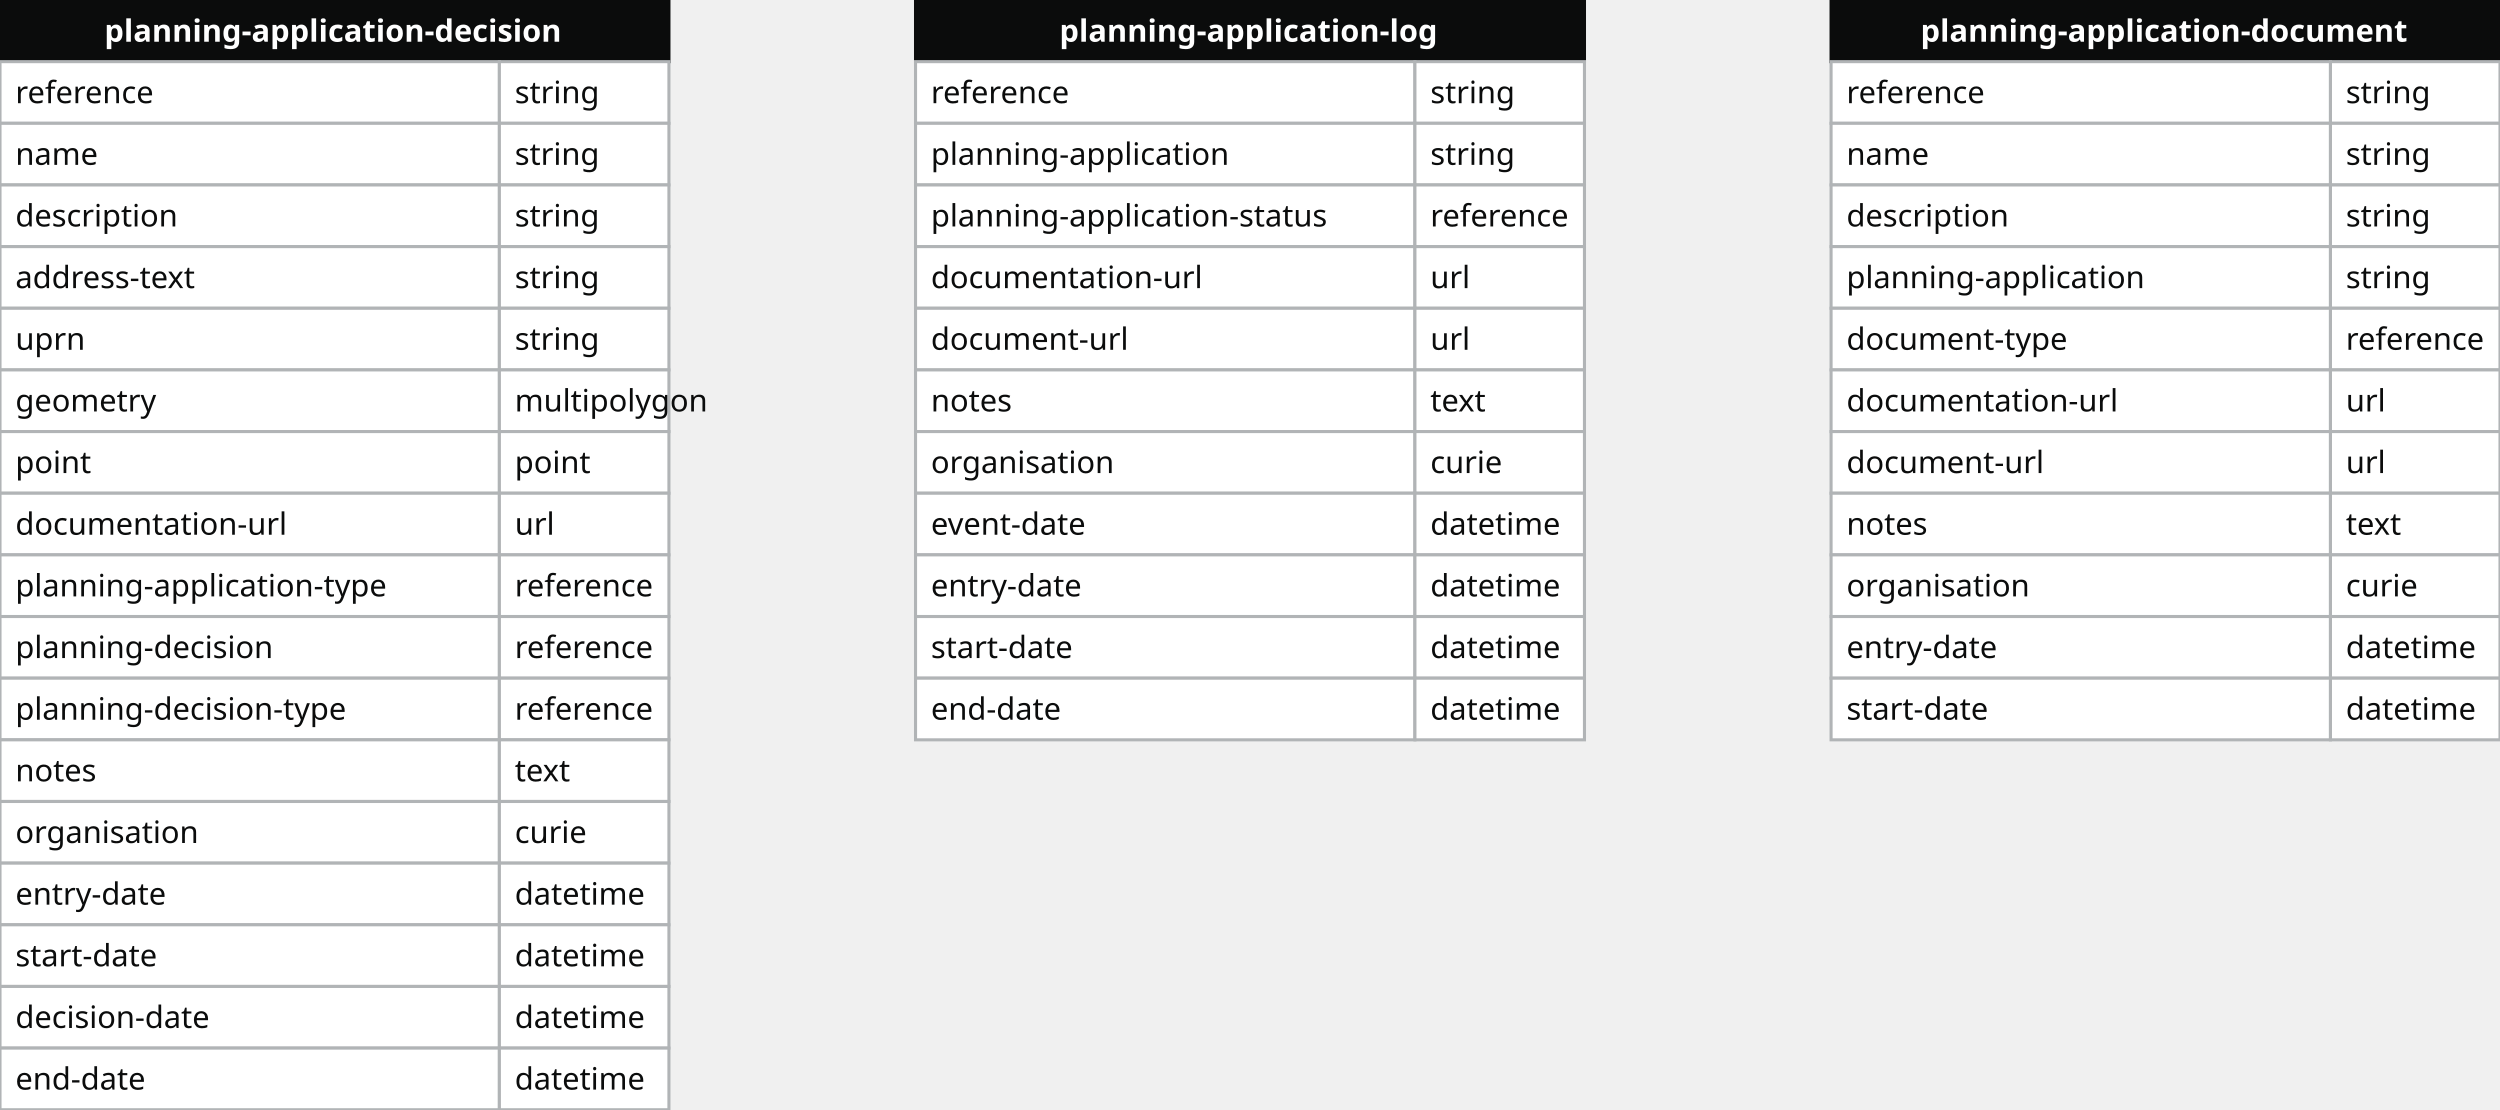
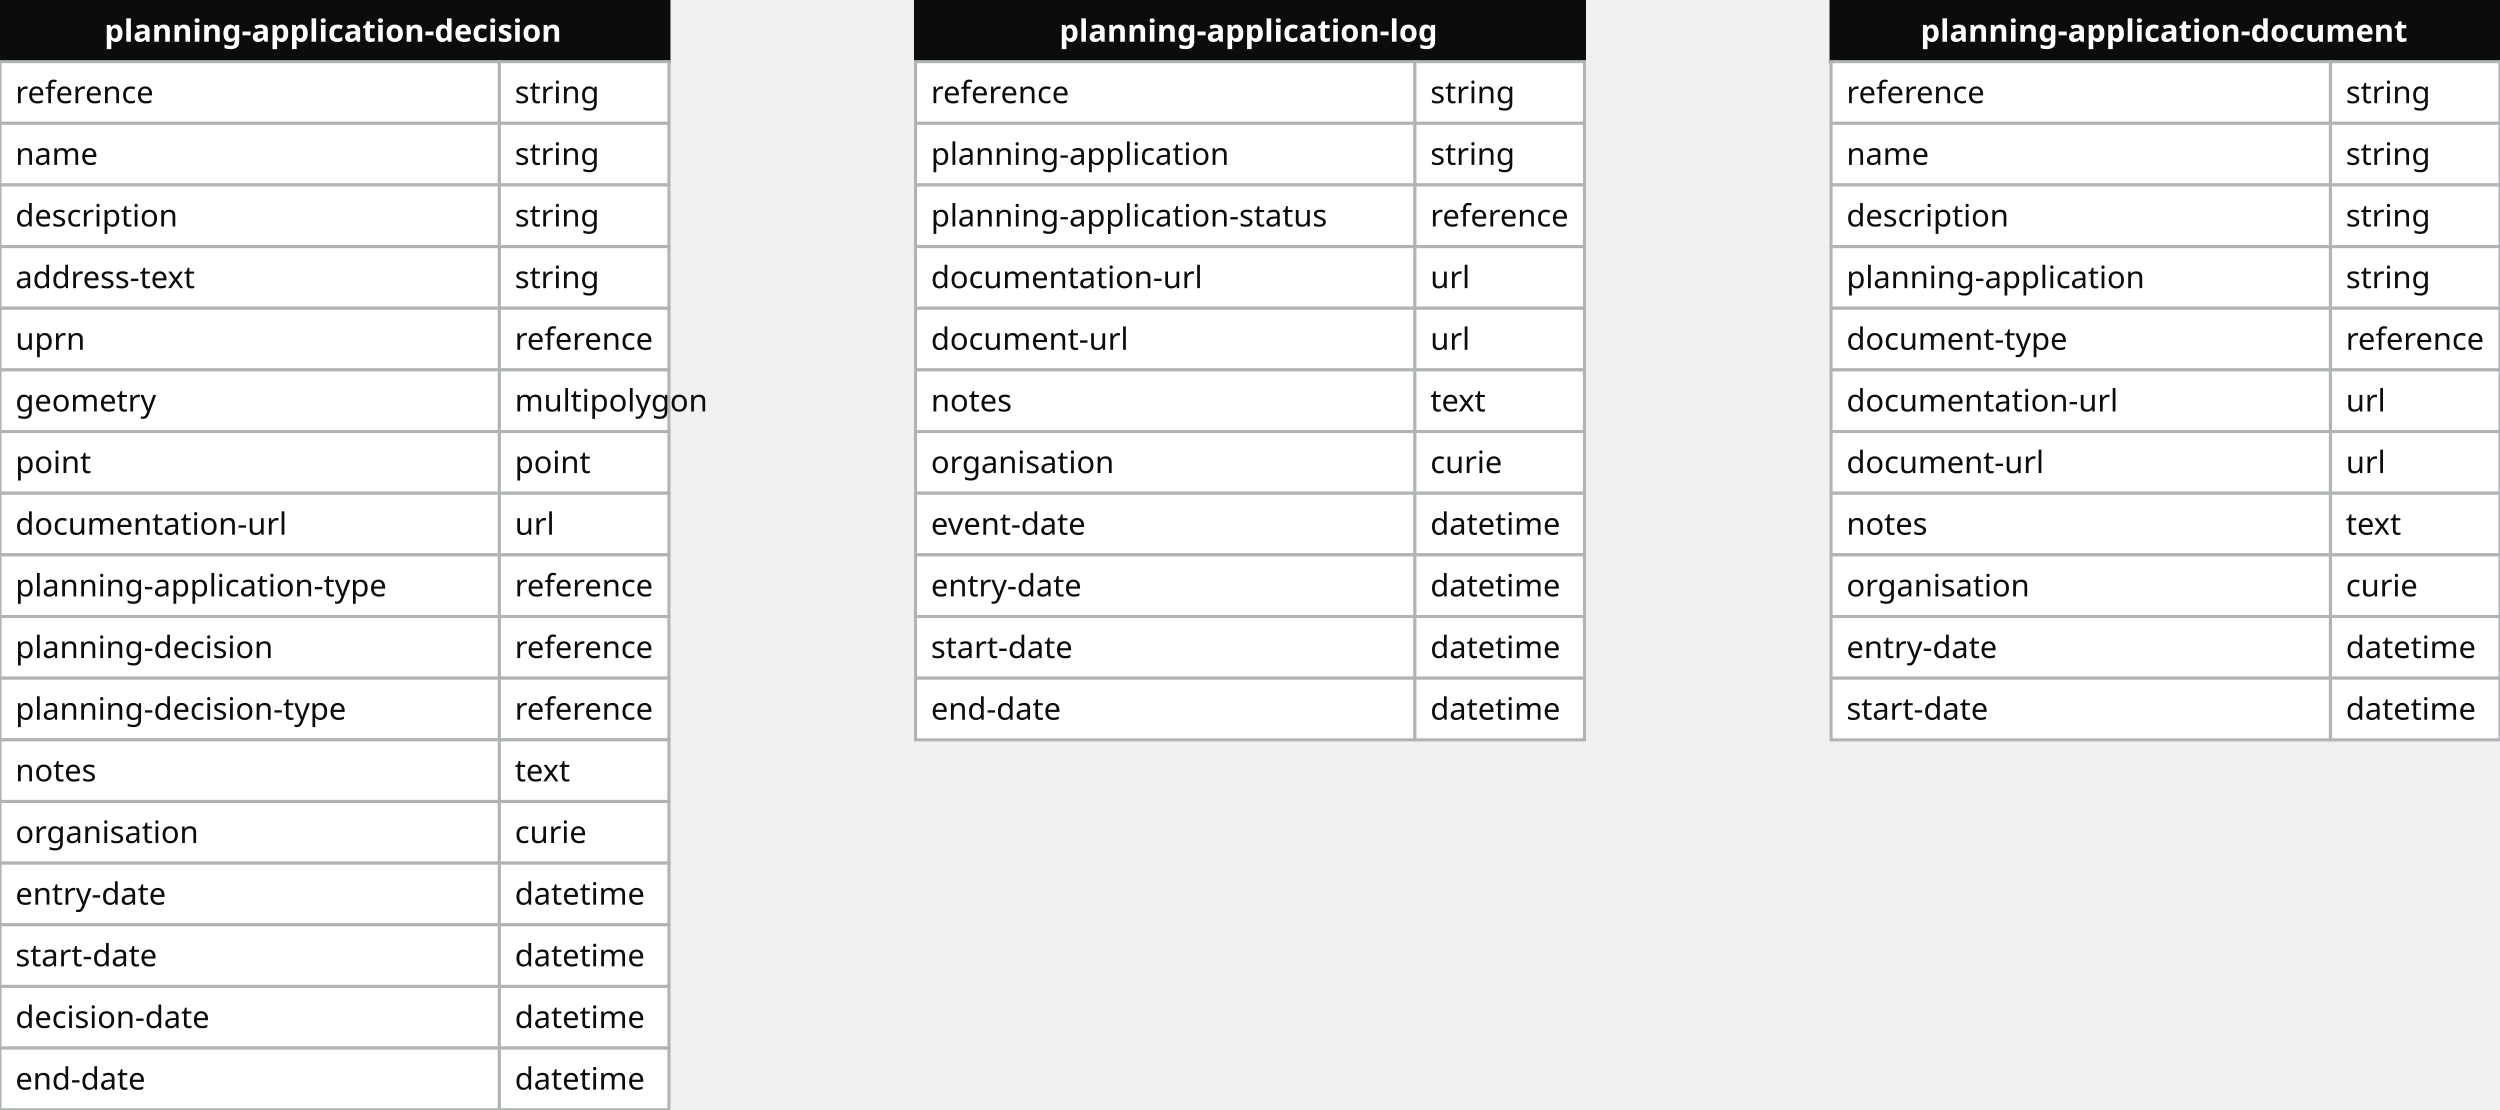
<svg xmlns="http://www.w3.org/2000/svg" width="811" height="360">
  <defs>
    <style>
    text{font-family:sans-serif; font-size:10px; dominant-baseline:middle;}
    text.name{fill:#fff;font-weight:700;text-anchor:middle}
    rect.name{fill:#0b0c0c; stroke:#0b0c0c;}
    rect{fill:#fff;stroke:#b1b4b6;}
    text.field{fill:#0b0c0c;}
    text.datatype{fill:#0b0c0c;}
    .line{stroke:#0b0c0c;}
    </style>
    <marker id="start-dot" markerWidth="6" markerHeight="6" refX="4" refY="3" markerUnits="strokeWidth">
      <circle cx="3" cy="3" r="2" fill="#fff" stroke="#0b0c0c" />
    </marker>
    <marker id="end-dot" markerWidth="6" markerHeight="6" refX="2" refY="3" markerUnits="strokeWidth">
      <circle cx="3" cy="3" r="2" fill="#0b0c0c" />
    </marker>
  </defs>
  <g>
    <rect x="0" y="0" width="217" height="20" class="name" />
    <text x="108" y="10" class="name">planning-application-decision</text>
    <rect x="0" y="20" width="162" height="20" class="field" />
    <rect x="162" y="20" width="55" height="20" class="datatype" />
    <text x="5" y="30" class="field">reference</text>
    <text x="167" y="30" class="datatype">string</text>
    <rect x="0" y="40" width="162" height="20" class="field" />
    <rect x="162" y="40" width="55" height="20" class="datatype" />
    <text x="5" y="50" class="field">name</text>
    <text x="167" y="50" class="datatype">string</text>
    <rect x="0" y="60" width="162" height="20" class="field" />
    <rect x="162" y="60" width="55" height="20" class="datatype" />
    <text x="5" y="70" class="field">description</text>
    <text x="167" y="70" class="datatype">string</text>
    <rect x="0" y="80" width="162" height="20" class="field" />
    <rect x="162" y="80" width="55" height="20" class="datatype" />
    <text x="5" y="90" class="field">address-text</text>
    <text x="167" y="90" class="datatype">string</text>
    <rect x="0" y="100" width="162" height="20" class="field" />
    <rect x="162" y="100" width="55" height="20" class="datatype" />
    <text x="5" y="110" class="field">uprn</text>
-     <text x="167" y="110" class="datatype">string</text>
+     <text x="167" y="110" class="datatype">reference</text>
    <rect x="0" y="120" width="162" height="20" class="field" />
    <rect x="162" y="120" width="55" height="20" class="datatype" />
    <text x="5" y="130" class="field">geometry</text>
    <text x="167" y="130" class="datatype">multipolygon</text>
    <rect x="0" y="140" width="162" height="20" class="field" />
    <rect x="162" y="140" width="55" height="20" class="datatype" />
    <text x="5" y="150" class="field">point</text>
    <text x="167" y="150" class="datatype">point</text>
    <rect x="0" y="160" width="162" height="20" class="field" />
    <rect x="162" y="160" width="55" height="20" class="datatype" />
    <text x="5" y="170" class="field">documentation-url</text>
    <text x="167" y="170" class="datatype">url</text>
    <rect x="0" y="180" width="162" height="20" class="field" />
    <rect x="162" y="180" width="55" height="20" class="datatype" />
    <text x="5" y="190" class="field">planning-application-type</text>
    <text x="167" y="190" class="datatype">reference</text>
    <rect x="0" y="200" width="162" height="20" class="field" />
    <rect x="162" y="200" width="55" height="20" class="datatype" />
    <text x="5" y="210" class="field">planning-decision</text>
    <text x="167" y="210" class="datatype">reference</text>
    <rect x="0" y="220" width="162" height="20" class="field" />
    <rect x="162" y="220" width="55" height="20" class="datatype" />
    <text x="5" y="230" class="field">planning-decision-type</text>
    <text x="167" y="230" class="datatype">reference</text>
    <rect x="0" y="240" width="162" height="20" class="field" />
    <rect x="162" y="240" width="55" height="20" class="datatype" />
    <text x="5" y="250" class="field">notes</text>
    <text x="167" y="250" class="datatype">text</text>
    <rect x="0" y="260" width="162" height="20" class="field" />
    <rect x="162" y="260" width="55" height="20" class="datatype" />
    <text x="5" y="270" class="field">organisation</text>
    <text x="167" y="270" class="datatype">curie</text>
    <rect x="0" y="280" width="162" height="20" class="field" />
    <rect x="162" y="280" width="55" height="20" class="datatype" />
    <text x="5" y="290" class="field">entry-date</text>
    <text x="167" y="290" class="datatype">datetime</text>
    <rect x="0" y="300" width="162" height="20" class="field" />
    <rect x="162" y="300" width="55" height="20" class="datatype" />
    <text x="5" y="310" class="field">start-date</text>
    <text x="167" y="310" class="datatype">datetime</text>
    <rect x="0" y="320" width="162" height="20" class="field" />
    <rect x="162" y="320" width="55" height="20" class="datatype" />
    <text x="5" y="330" class="field">decision-date</text>
    <text x="167" y="330" class="datatype">datetime</text>
    <rect x="0" y="340" width="162" height="20" class="field" />
    <rect x="162" y="340" width="55" height="20" class="datatype" />
    <text x="5" y="350" class="field">end-date</text>
    <text x="167" y="350" class="datatype">datetime</text>
  </g>
  <g>
    <rect x="297" y="0" width="217" height="20" class="name" />
    <text x="405" y="10" class="name">planning-application-log</text>
    <rect x="297" y="20" width="162" height="20" class="field" />
    <rect x="459" y="20" width="55" height="20" class="datatype" />
    <text x="302" y="30" class="field">reference</text>
    <text x="464" y="30" class="datatype">string</text>
    <rect x="297" y="40" width="162" height="20" class="field" />
    <rect x="459" y="40" width="55" height="20" class="datatype" />
    <text x="302" y="50" class="field">planning-application</text>
    <text x="464" y="50" class="datatype">string</text>
    <rect x="297" y="60" width="162" height="20" class="field" />
    <rect x="459" y="60" width="55" height="20" class="datatype" />
    <text x="302" y="70" class="field">planning-application-status</text>
    <text x="464" y="70" class="datatype">reference</text>
    <rect x="297" y="80" width="162" height="20" class="field" />
    <rect x="459" y="80" width="55" height="20" class="datatype" />
    <text x="302" y="90" class="field">documentation-url</text>
    <text x="464" y="90" class="datatype">url</text>
    <rect x="297" y="100" width="162" height="20" class="field" />
    <rect x="459" y="100" width="55" height="20" class="datatype" />
    <text x="302" y="110" class="field">document-url</text>
    <text x="464" y="110" class="datatype">url</text>
    <rect x="297" y="120" width="162" height="20" class="field" />
    <rect x="459" y="120" width="55" height="20" class="datatype" />
    <text x="302" y="130" class="field">notes</text>
    <text x="464" y="130" class="datatype">text</text>
    <rect x="297" y="140" width="162" height="20" class="field" />
    <rect x="459" y="140" width="55" height="20" class="datatype" />
    <text x="302" y="150" class="field">organisation</text>
    <text x="464" y="150" class="datatype">curie</text>
    <rect x="297" y="160" width="162" height="20" class="field" />
    <rect x="459" y="160" width="55" height="20" class="datatype" />
    <text x="302" y="170" class="field">event-date</text>
    <text x="464" y="170" class="datatype">datetime</text>
    <rect x="297" y="180" width="162" height="20" class="field" />
    <rect x="459" y="180" width="55" height="20" class="datatype" />
    <text x="302" y="190" class="field">entry-date</text>
    <text x="464" y="190" class="datatype">datetime</text>
    <rect x="297" y="200" width="162" height="20" class="field" />
    <rect x="459" y="200" width="55" height="20" class="datatype" />
    <text x="302" y="210" class="field">start-date</text>
    <text x="464" y="210" class="datatype">datetime</text>
    <rect x="297" y="220" width="162" height="20" class="field" />
    <rect x="459" y="220" width="55" height="20" class="datatype" />
    <text x="302" y="230" class="field">end-date</text>
    <text x="464" y="230" class="datatype">datetime</text>
  </g>
  <g>
    <rect x="594" y="0" width="217" height="20" class="name" />
    <text x="702" y="10" class="name">planning-application-document</text>
    <rect x="594" y="20" width="162" height="20" class="field" />
    <rect x="756" y="20" width="55" height="20" class="datatype" />
    <text x="599" y="30" class="field">reference</text>
    <text x="761" y="30" class="datatype">string</text>
    <rect x="594" y="40" width="162" height="20" class="field" />
    <rect x="756" y="40" width="55" height="20" class="datatype" />
    <text x="599" y="50" class="field">name</text>
    <text x="761" y="50" class="datatype">string</text>
    <rect x="594" y="60" width="162" height="20" class="field" />
    <rect x="756" y="60" width="55" height="20" class="datatype" />
    <text x="599" y="70" class="field">description</text>
    <text x="761" y="70" class="datatype">string</text>
    <rect x="594" y="80" width="162" height="20" class="field" />
    <rect x="756" y="80" width="55" height="20" class="datatype" />
    <text x="599" y="90" class="field">planning-application</text>
    <text x="761" y="90" class="datatype">string</text>
    <rect x="594" y="100" width="162" height="20" class="field" />
    <rect x="756" y="100" width="55" height="20" class="datatype" />
    <text x="599" y="110" class="field">document-type</text>
    <text x="761" y="110" class="datatype">reference</text>
    <rect x="594" y="120" width="162" height="20" class="field" />
    <rect x="756" y="120" width="55" height="20" class="datatype" />
    <text x="599" y="130" class="field">documentation-url</text>
    <text x="761" y="130" class="datatype">url</text>
    <rect x="594" y="140" width="162" height="20" class="field" />
    <rect x="756" y="140" width="55" height="20" class="datatype" />
    <text x="599" y="150" class="field">document-url</text>
    <text x="761" y="150" class="datatype">url</text>
    <rect x="594" y="160" width="162" height="20" class="field" />
    <rect x="756" y="160" width="55" height="20" class="datatype" />
    <text x="599" y="170" class="field">notes</text>
    <text x="761" y="170" class="datatype">text</text>
    <rect x="594" y="180" width="162" height="20" class="field" />
    <rect x="756" y="180" width="55" height="20" class="datatype" />
    <text x="599" y="190" class="field">organisation</text>
    <text x="761" y="190" class="datatype">curie</text>
    <rect x="594" y="200" width="162" height="20" class="field" />
    <rect x="756" y="200" width="55" height="20" class="datatype" />
    <text x="599" y="210" class="field">entry-date</text>
    <text x="761" y="210" class="datatype">datetime</text>
    <rect x="594" y="220" width="162" height="20" class="field" />
    <rect x="756" y="220" width="55" height="20" class="datatype" />
    <text x="599" y="230" class="field">start-date</text>
    <text x="761" y="230" class="datatype">datetime</text>
  </g>
</svg>
